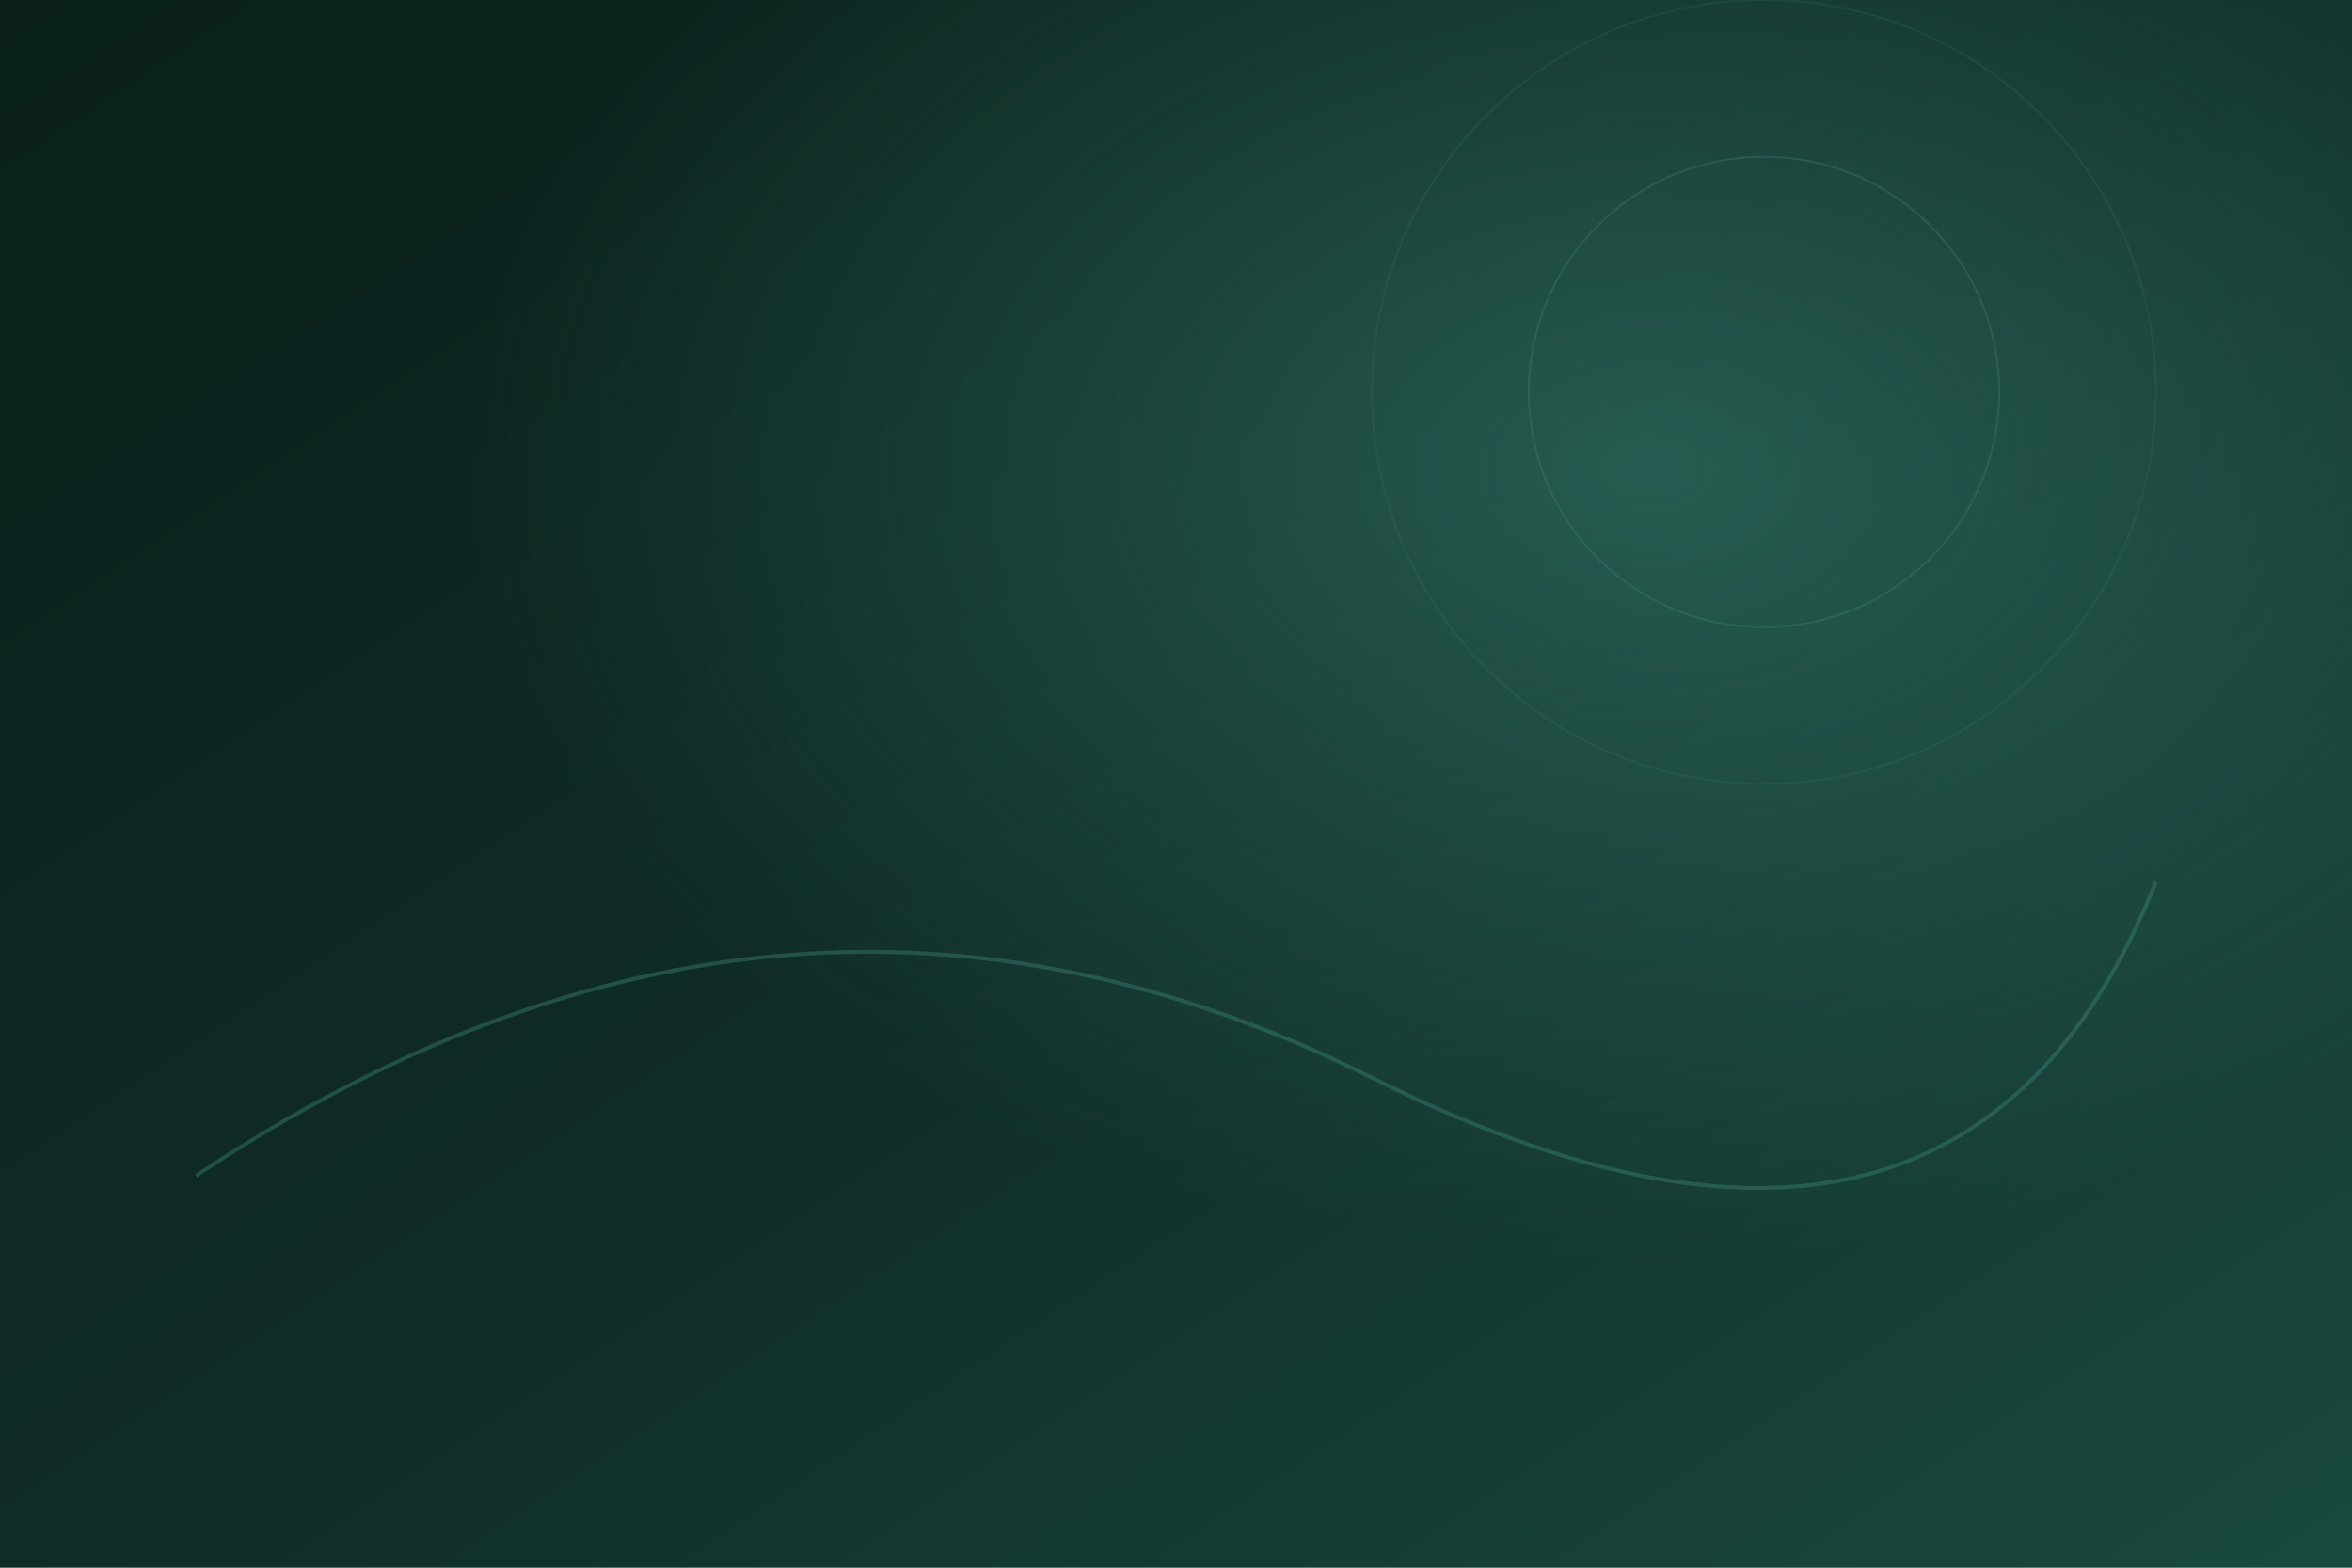
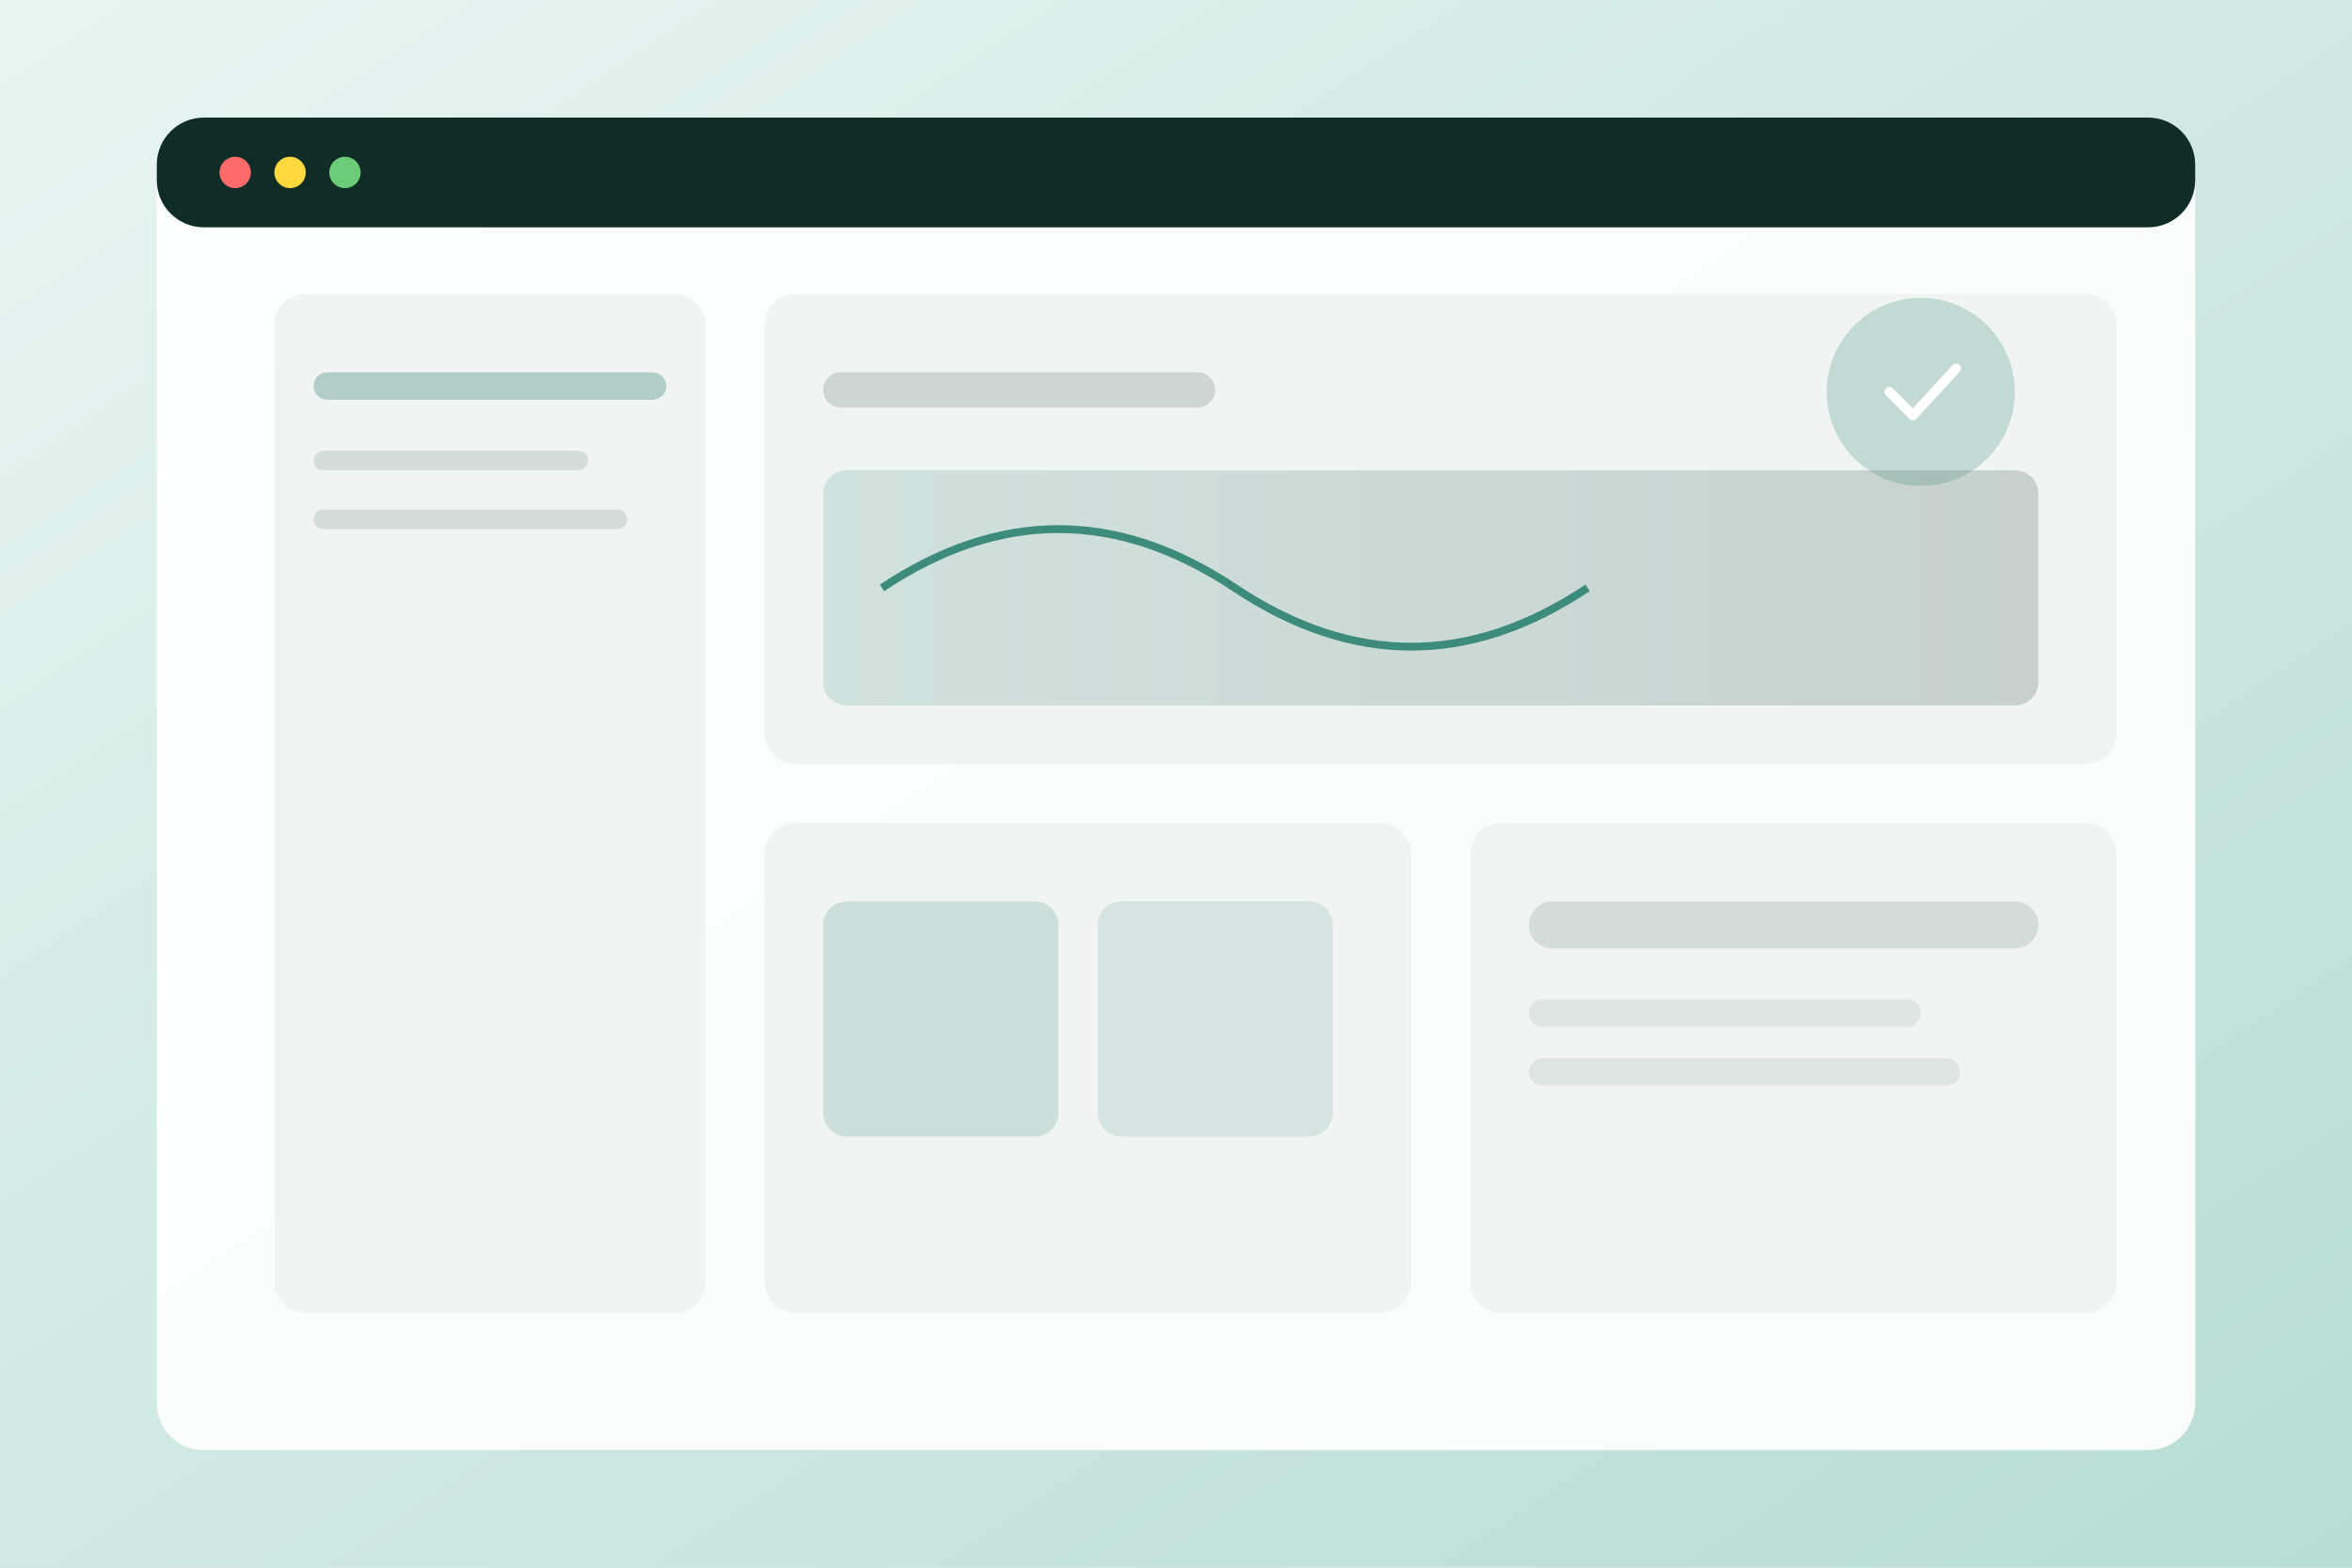
<svg xmlns="http://www.w3.org/2000/svg" viewBox="0 0 1200 800" fill="none">
  <defs>
    <linearGradient id="bg" x1="0%" y1="0%" x2="100%" y2="100%">
-       <stop offset="0%" stop-color="#0a1f1a" />
-       <stop offset="50%" stop-color="#102c27" />
-       <stop offset="100%" stop-color="#1a4a3f" />
+       <stop offset="0%" stop-color="#e8f5f1" />
+       <stop offset="100%" stop-color="#b8ddd4" />
    </linearGradient>
-     <radialGradient id="glow" cx="70%" cy="30%" r="50%">
-       <stop offset="0%" stop-color="#3d8b7a" stop-opacity="0.5" />
-       <stop offset="100%" stop-color="#3d8b7a" stop-opacity="0" />
-     </radialGradient>
+     <linearGradient id="accent" x1="0%" y1="0%" x2="100%" y2="0%">
+       <stop offset="0%" stop-color="#3d8b7a" />
+       <stop offset="100%" stop-color="#102c27" />
+     </linearGradient>
  </defs>
  <rect width="1200" height="800" fill="url(#bg)" />
-   <rect width="1200" height="800" fill="url(#glow)" />
-   <circle cx="900" cy="200" r="120" stroke="#3d8b7a" stroke-opacity="0.3" stroke-width="1" />
-   <circle cx="900" cy="200" r="200" stroke="#3d8b7a" stroke-opacity="0.15" stroke-width="1" />
-   <path d="M100 600 Q400 400 700 550 T1100 450" stroke="#3d8b7a" stroke-opacity="0.4" stroke-width="2" fill="none" />
+   <rect x="80" y="60" width="1040" height="680" rx="24" fill="#ffffff" fill-opacity="0.92" />
+   <rect x="80" y="60" width="1040" height="56" rx="24" fill="#102c27" />
+   <circle cx="120" cy="88" r="8" fill="#ff6b6b" />
+   <circle cx="148" cy="88" r="8" fill="#ffd93d" />
+   <circle cx="176" cy="88" r="8" fill="#6bcb77" />
+   <rect x="140" y="150" width="220" height="520" rx="16" fill="#f0f5f3" />
+   <rect x="390" y="150" width="690" height="240" rx="16" fill="#f0f5f3" />
+   <rect x="390" y="420" width="330" height="250" rx="16" fill="#f0f5f3" />
+   <rect x="750" y="420" width="330" height="250" rx="16" fill="#f0f5f3" />
+   <rect x="160" y="190" width="180" height="14" rx="7" fill="#3d8b7a" fill-opacity="0.35" />
+   <rect x="160" y="230" width="140" height="10" rx="5" fill="#102c27" fill-opacity="0.12" />
+   <rect x="160" y="260" width="160" height="10" rx="5" fill="#102c27" fill-opacity="0.12" />
+   <rect x="420" y="190" width="200" height="18" rx="9" fill="#102c27" fill-opacity="0.15" />
+   <rect x="420" y="240" width="620" height="120" rx="12" fill="url(#accent)" fill-opacity="0.18" />
+   <path d="M450 300 Q540 240 630 300 T810 300" stroke="#3d8b7a" stroke-width="4" fill="none" />
+   <rect x="420" y="460" width="120" height="120" rx="12" fill="#3d8b7a" fill-opacity="0.2" />
+   <rect x="560" y="460" width="120" height="120" rx="12" fill="#3d8b7a" fill-opacity="0.15" />
+   <rect x="780" y="460" width="260" height="24" rx="12" fill="#102c27" fill-opacity="0.12" />
+   <rect x="780" y="510" width="200" height="14" rx="7" fill="#102c27" fill-opacity="0.08" />
+   <rect x="780" y="540" width="220" height="14" rx="7" fill="#102c27" fill-opacity="0.08" />
+   <circle cx="980" cy="200" r="48" fill="#3d8b7a" fill-opacity="0.25" />
+   <path d="M964 200 L976 212 L998 188" stroke="#ffffff" stroke-width="5" stroke-linecap="round" stroke-linejoin="round" />
</svg>
